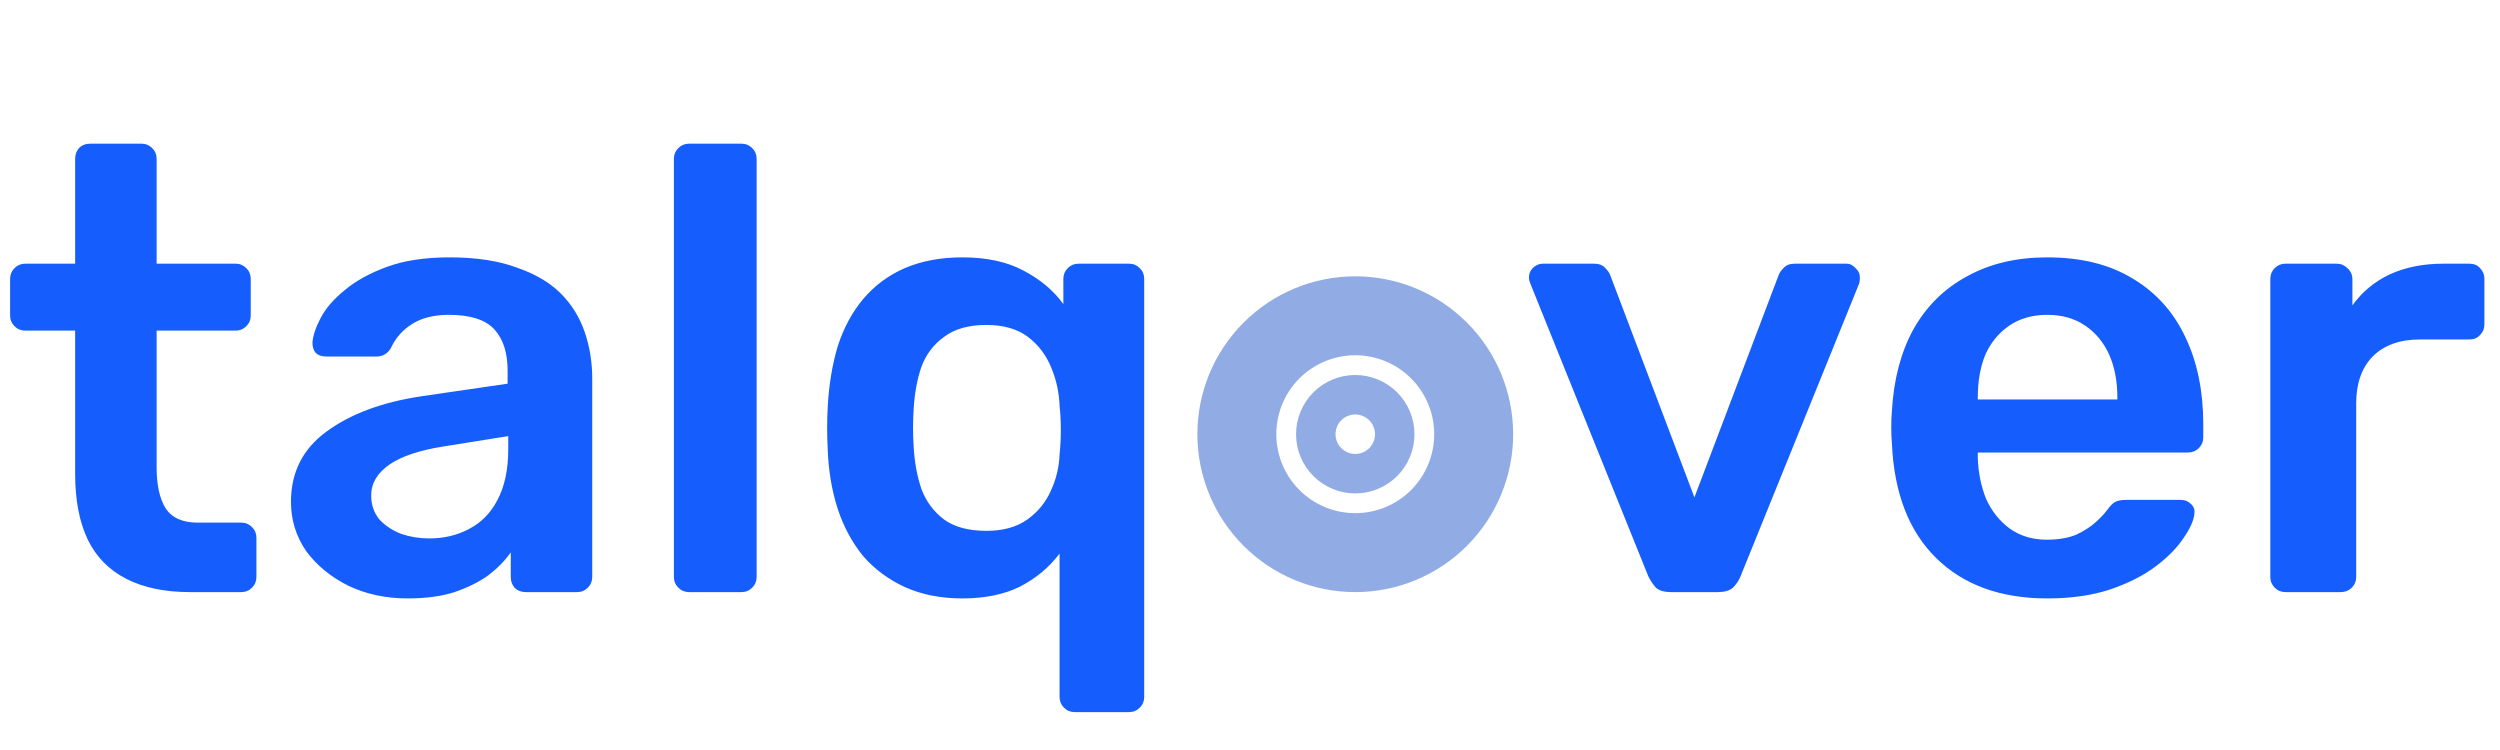
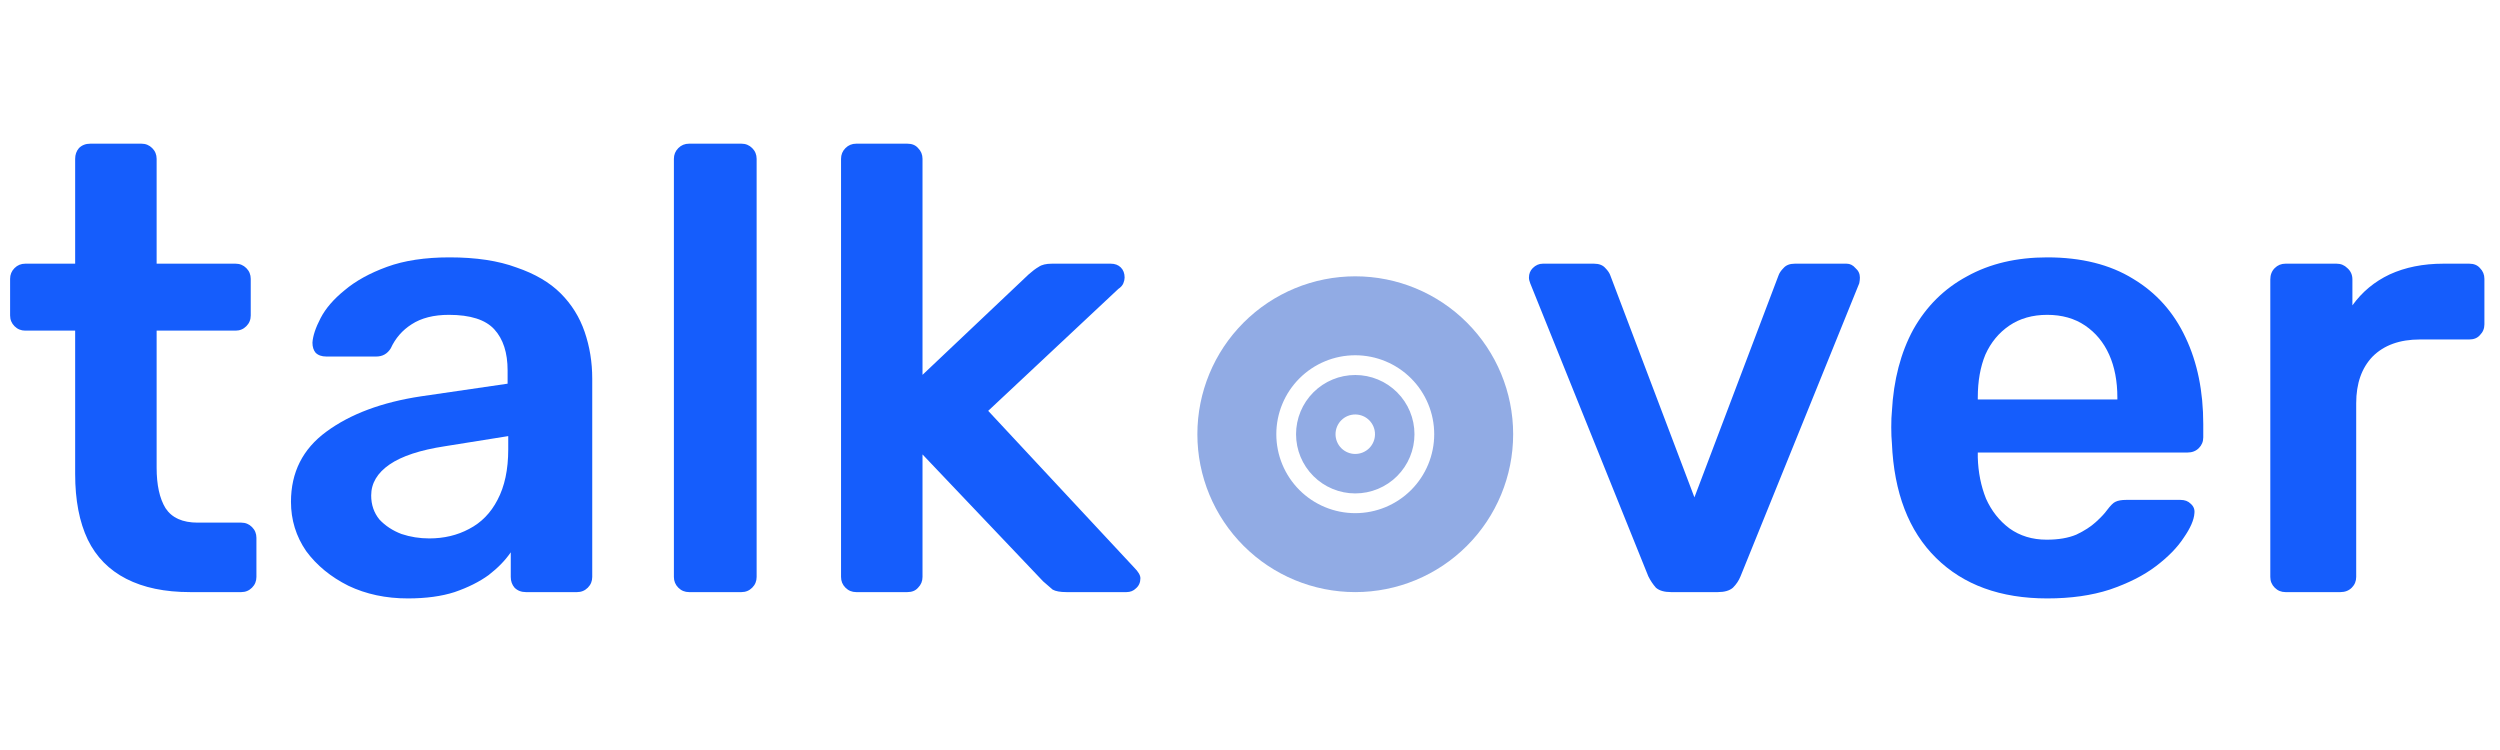
<svg xmlns="http://www.w3.org/2000/svg" width="190" height="57" viewBox="0 0 190 57" fill="none">
-   <path d="M14.448 45C12.528 45 10.912 44.664 9.6 43.992C8.288 43.32 7.312 42.328 6.672 41.016C6.032 39.672 5.712 38.008 5.712 36.024V25.128H1.92C1.6 25.128 1.328 25.016 1.104 24.792C0.88 24.568 0.768 24.296 0.768 23.976V21.192C0.768 20.872 0.88 20.6 1.104 20.376C1.328 20.152 1.6 20.04 1.92 20.04H5.712V12.072C5.712 11.752 5.808 11.48 6 11.256C6.224 11.032 6.512 10.92 6.864 10.92H10.752C11.072 10.92 11.344 11.032 11.568 11.256C11.792 11.48 11.904 11.752 11.904 12.072V20.04H17.904C18.224 20.04 18.496 20.152 18.72 20.376C18.944 20.6 19.056 20.872 19.056 21.192V23.976C19.056 24.296 18.944 24.568 18.72 24.792C18.496 25.016 18.224 25.128 17.904 25.128H11.904V35.544C11.904 36.856 12.128 37.88 12.576 38.616C13.056 39.352 13.872 39.72 15.024 39.72H18.336C18.656 39.72 18.928 39.832 19.152 40.056C19.376 40.28 19.488 40.552 19.488 40.872V43.848C19.488 44.168 19.376 44.44 19.152 44.664C18.928 44.888 18.656 45 18.336 45H14.448ZM30.994 45.48C29.33 45.48 27.826 45.16 26.482 44.52C25.138 43.848 24.066 42.968 23.266 41.88C22.498 40.76 22.114 39.512 22.114 38.136C22.114 35.896 23.01 34.12 24.802 32.808C26.626 31.464 29.026 30.568 32.002 30.12L38.578 29.16V28.152C38.578 26.808 38.242 25.768 37.57 25.032C36.898 24.296 35.746 23.928 34.114 23.928C32.962 23.928 32.018 24.168 31.282 24.648C30.578 25.096 30.05 25.704 29.698 26.472C29.442 26.888 29.074 27.096 28.594 27.096H24.802C24.45 27.096 24.178 27 23.986 26.808C23.826 26.616 23.746 26.36 23.746 26.04C23.778 25.528 23.986 24.904 24.37 24.168C24.754 23.432 25.362 22.728 26.194 22.056C27.026 21.352 28.098 20.76 29.41 20.28C30.722 19.8 32.306 19.56 34.162 19.56C36.178 19.56 37.874 19.816 39.25 20.328C40.658 20.808 41.778 21.464 42.61 22.296C43.442 23.128 44.05 24.104 44.434 25.224C44.818 26.344 45.01 27.528 45.01 28.776V43.848C45.01 44.168 44.898 44.44 44.674 44.664C44.45 44.888 44.178 45 43.858 45H39.97C39.618 45 39.33 44.888 39.106 44.664C38.914 44.44 38.818 44.168 38.818 43.848V41.976C38.402 42.584 37.842 43.16 37.138 43.704C36.434 44.216 35.57 44.648 34.546 45C33.554 45.32 32.37 45.48 30.994 45.48ZM32.626 40.92C33.746 40.92 34.754 40.68 35.65 40.2C36.578 39.72 37.298 38.984 37.81 37.992C38.354 36.968 38.626 35.688 38.626 34.152V33.144L33.826 33.912C31.938 34.2 30.53 34.664 29.602 35.304C28.674 35.944 28.21 36.728 28.21 37.656C28.21 38.36 28.418 38.968 28.834 39.48C29.282 39.96 29.842 40.328 30.514 40.584C31.186 40.808 31.89 40.92 32.626 40.92ZM52.368 45C52.048 45 51.776 44.888 51.552 44.664C51.328 44.44 51.216 44.168 51.216 43.848V12.072C51.216 11.752 51.328 11.48 51.552 11.256C51.776 11.032 52.048 10.92 52.368 10.92H56.352C56.672 10.92 56.944 11.032 57.168 11.256C57.392 11.48 57.504 11.752 57.504 12.072V43.848C57.504 44.168 57.392 44.44 57.168 44.664C56.944 44.888 56.672 45 56.352 45H52.368ZM81.679 54.12C81.359 54.12 81.087 54.008 80.863 53.784C80.639 53.56 80.527 53.288 80.527 52.968V42.072C79.759 43.096 78.767 43.928 77.551 44.568C76.335 45.176 74.863 45.48 73.135 45.48C71.503 45.48 70.047 45.192 68.767 44.616C67.519 44.04 66.463 43.256 65.599 42.264C64.767 41.24 64.127 40.056 63.679 38.712C63.231 37.336 62.975 35.848 62.911 34.248C62.879 33.672 62.863 33.096 62.863 32.52C62.863 31.944 62.879 31.384 62.911 30.84C63.007 29.176 63.263 27.656 63.679 26.28C64.127 24.904 64.767 23.72 65.599 22.728C66.463 21.704 67.519 20.92 68.767 20.376C70.047 19.832 71.503 19.56 73.135 19.56C74.991 19.56 76.543 19.896 77.791 20.568C79.071 21.24 80.079 22.088 80.815 23.112V21.192C80.815 20.872 80.927 20.6 81.151 20.376C81.375 20.152 81.647 20.04 81.967 20.04H85.807C86.127 20.04 86.399 20.152 86.623 20.376C86.847 20.6 86.959 20.872 86.959 21.192V52.968C86.959 53.288 86.847 53.56 86.623 53.784C86.399 54.008 86.127 54.12 85.807 54.12H81.679ZM74.959 40.344C76.239 40.344 77.279 40.056 78.079 39.48C78.879 38.904 79.471 38.184 79.855 37.32C80.271 36.424 80.495 35.496 80.527 34.536C80.591 33.928 80.623 33.304 80.623 32.664C80.623 32.024 80.591 31.416 80.527 30.84C80.495 29.848 80.287 28.888 79.903 27.96C79.519 27 78.927 26.216 78.127 25.608C77.327 25 76.271 24.696 74.959 24.696C73.615 24.696 72.543 25 71.743 25.608C70.943 26.184 70.367 26.952 70.015 27.912C69.695 28.872 69.503 29.928 69.439 31.08C69.375 32.04 69.375 33 69.439 33.96C69.503 35.112 69.695 36.168 70.015 37.128C70.367 38.088 70.943 38.872 71.743 39.48C72.543 40.056 73.615 40.344 74.959 40.344Z" fill="#155DFC" />
+   <path d="M14.448 45C12.528 45 10.912 44.664 9.6 43.992C8.288 43.32 7.312 42.328 6.672 41.016C6.032 39.672 5.712 38.008 5.712 36.024V25.128H1.92C1.6 25.128 1.328 25.016 1.104 24.792C0.88 24.568 0.768 24.296 0.768 23.976V21.192C0.768 20.872 0.88 20.6 1.104 20.376C1.328 20.152 1.6 20.04 1.92 20.04H5.712V12.072C5.712 11.752 5.808 11.48 6 11.256C6.224 11.032 6.512 10.92 6.864 10.92H10.752C11.072 10.92 11.344 11.032 11.568 11.256C11.792 11.48 11.904 11.752 11.904 12.072V20.04H17.904C18.224 20.04 18.496 20.152 18.72 20.376C18.944 20.6 19.056 20.872 19.056 21.192V23.976C19.056 24.296 18.944 24.568 18.72 24.792C18.496 25.016 18.224 25.128 17.904 25.128H11.904V35.544C11.904 36.856 12.128 37.88 12.576 38.616C13.056 39.352 13.872 39.72 15.024 39.72H18.336C18.656 39.72 18.928 39.832 19.152 40.056C19.376 40.28 19.488 40.552 19.488 40.872V43.848C19.488 44.168 19.376 44.44 19.152 44.664C18.928 44.888 18.656 45 18.336 45H14.448ZM30.994 45.48C29.33 45.48 27.826 45.16 26.482 44.52C25.138 43.848 24.066 42.968 23.266 41.88C22.498 40.76 22.114 39.512 22.114 38.136C22.114 35.896 23.01 34.12 24.802 32.808C26.626 31.464 29.026 30.568 32.002 30.12L38.578 29.16V28.152C38.578 26.808 38.242 25.768 37.57 25.032C36.898 24.296 35.746 23.928 34.114 23.928C32.962 23.928 32.018 24.168 31.282 24.648C30.578 25.096 30.05 25.704 29.698 26.472C29.442 26.888 29.074 27.096 28.594 27.096H24.802C24.45 27.096 24.178 27 23.986 26.808C23.826 26.616 23.746 26.36 23.746 26.04C23.778 25.528 23.986 24.904 24.37 24.168C24.754 23.432 25.362 22.728 26.194 22.056C27.026 21.352 28.098 20.76 29.41 20.28C30.722 19.8 32.306 19.56 34.162 19.56C36.178 19.56 37.874 19.816 39.25 20.328C40.658 20.808 41.778 21.464 42.61 22.296C43.442 23.128 44.05 24.104 44.434 25.224C44.818 26.344 45.01 27.528 45.01 28.776V43.848C45.01 44.168 44.898 44.44 44.674 44.664C44.45 44.888 44.178 45 43.858 45H39.97C39.618 45 39.33 44.888 39.106 44.664C38.914 44.44 38.818 44.168 38.818 43.848V41.976C38.402 42.584 37.842 43.16 37.138 43.704C36.434 44.216 35.57 44.648 34.546 45C33.554 45.32 32.37 45.48 30.994 45.48ZM32.626 40.92C33.746 40.92 34.754 40.68 35.65 40.2C36.578 39.72 37.298 38.984 37.81 37.992C38.354 36.968 38.626 35.688 38.626 34.152V33.144L33.826 33.912C31.938 34.2 30.53 34.664 29.602 35.304C28.674 35.944 28.21 36.728 28.21 37.656C28.21 38.36 28.418 38.968 28.834 39.48C29.282 39.96 29.842 40.328 30.514 40.584C31.186 40.808 31.89 40.92 32.626 40.92ZM52.368 45C52.048 45 51.776 44.888 51.552 44.664C51.328 44.44 51.216 44.168 51.216 43.848V12.072C51.216 11.752 51.328 11.48 51.552 11.256C51.776 11.032 52.048 10.92 52.368 10.92H56.352C56.672 10.92 56.944 11.032 57.168 11.256C57.392 11.48 57.504 11.752 57.504 12.072V43.848C57.504 44.168 57.392 44.44 57.168 44.664C56.944 44.888 56.672 45 56.352 45H52.368ZM65.071 45C64.751 45 64.479 44.888 64.255 44.664C64.031 44.44 63.919 44.168 63.919 43.848V12.072C63.919 11.752 64.031 11.48 64.255 11.256C64.479 11.032 64.751 10.92 65.071 10.92H68.959C69.311 10.92 69.583 11.032 69.775 11.256C69.999 11.48 70.111 11.752 70.111 12.072V28.488L78.175 20.856C78.463 20.6 78.719 20.408 78.943 20.28C79.167 20.12 79.503 20.04 79.951 20.04H84.415C84.735 20.04 84.991 20.136 85.183 20.328C85.375 20.52 85.471 20.776 85.471 21.096C85.471 21.224 85.439 21.368 85.375 21.528C85.311 21.688 85.183 21.832 84.991 21.96L75.103 31.224L86.191 43.128C86.511 43.448 86.671 43.72 86.671 43.944C86.671 44.264 86.559 44.52 86.335 44.712C86.143 44.904 85.903 45 85.615 45H81.055C80.575 45 80.223 44.936 79.999 44.808C79.807 44.648 79.567 44.44 79.279 44.184L70.111 34.536V43.848C70.111 44.168 69.999 44.44 69.775 44.664C69.583 44.888 69.311 45 68.959 45H65.071Z" fill="#155DFC" />
  <path d="M127 45C126.488 45 126.104 44.888 125.848 44.664C125.624 44.408 125.432 44.12 125.272 43.8L116.296 21.528C116.232 21.368 116.2 21.224 116.2 21.096C116.2 20.808 116.296 20.568 116.488 20.376C116.712 20.152 116.968 20.04 117.256 20.04H121.144C121.528 20.04 121.816 20.152 122.008 20.376C122.2 20.568 122.328 20.76 122.392 20.952L128.776 37.8L135.16 20.952C135.224 20.76 135.352 20.568 135.544 20.376C135.736 20.152 136.024 20.04 136.408 20.04H140.344C140.6 20.04 140.824 20.152 141.016 20.376C141.24 20.568 141.352 20.808 141.352 21.096C141.352 21.224 141.336 21.368 141.304 21.528L132.28 43.8C132.152 44.12 131.96 44.408 131.704 44.664C131.448 44.888 131.064 45 130.552 45H127ZM155.592 45.48C152.04 45.48 149.224 44.456 147.144 42.408C145.064 40.36 143.944 37.448 143.784 33.672C143.752 33.352 143.736 32.952 143.736 32.472C143.736 31.96 143.752 31.56 143.784 31.272C143.912 28.872 144.456 26.792 145.416 25.032C146.408 23.272 147.768 21.928 149.496 21C151.224 20.04 153.256 19.56 155.592 19.56C158.184 19.56 160.36 20.104 162.12 21.192C163.88 22.248 165.208 23.736 166.104 25.656C167 27.544 167.448 29.736 167.448 32.232V33.24C167.448 33.56 167.336 33.832 167.112 34.056C166.888 34.28 166.6 34.392 166.248 34.392H150.312C150.312 34.392 150.312 34.44 150.312 34.536C150.312 34.632 150.312 34.712 150.312 34.776C150.344 35.896 150.552 36.936 150.936 37.896C151.352 38.824 151.944 39.576 152.712 40.152C153.512 40.728 154.456 41.016 155.544 41.016C156.44 41.016 157.192 40.888 157.8 40.632C158.408 40.344 158.904 40.024 159.288 39.672C159.672 39.32 159.944 39.032 160.104 38.808C160.392 38.424 160.616 38.2 160.776 38.136C160.968 38.04 161.24 37.992 161.592 37.992H165.72C166.04 37.992 166.296 38.088 166.488 38.28C166.712 38.472 166.808 38.712 166.776 39C166.744 39.512 166.472 40.136 165.96 40.872C165.48 41.608 164.776 42.328 163.848 43.032C162.92 43.736 161.752 44.328 160.344 44.808C158.968 45.256 157.384 45.48 155.592 45.48ZM150.312 30.36H160.92V30.216C160.92 28.968 160.712 27.88 160.296 26.952C159.88 26.024 159.272 25.288 158.472 24.744C157.672 24.2 156.712 23.928 155.592 23.928C154.472 23.928 153.512 24.2 152.712 24.744C151.912 25.288 151.304 26.024 150.888 26.952C150.504 27.88 150.312 28.968 150.312 30.216V30.36ZM173.695 45C173.375 45 173.103 44.888 172.879 44.664C172.655 44.44 172.543 44.168 172.543 43.848V21.24C172.543 20.888 172.655 20.6 172.879 20.376C173.103 20.152 173.375 20.04 173.695 20.04H177.583C177.903 20.04 178.175 20.152 178.399 20.376C178.655 20.6 178.783 20.888 178.783 21.24V23.208C179.519 22.184 180.463 21.4 181.615 20.856C182.799 20.312 184.159 20.04 185.695 20.04H187.663C188.015 20.04 188.287 20.152 188.479 20.376C188.703 20.6 188.815 20.872 188.815 21.192V24.648C188.815 24.968 188.703 25.24 188.479 25.464C188.287 25.688 188.015 25.8 187.663 25.8H183.919C182.383 25.8 181.183 26.232 180.319 27.096C179.487 27.96 179.071 29.144 179.071 30.648V43.848C179.071 44.168 178.959 44.44 178.735 44.664C178.511 44.888 178.223 45 177.871 45H173.695Z" fill="#155DFC" />
  <path d="M91 33C91 29.817 92.264 26.765 94.515 24.515C96.765 22.264 99.817 21 103 21C106.183 21 109.235 22.264 111.485 24.515C113.736 26.765 115 29.817 115 33C115 36.183 113.736 39.235 111.485 41.485C109.235 43.736 106.183 45 103 45C99.817 45 96.765 43.736 94.515 41.485C92.264 39.235 91 36.183 91 33ZM103 28.5C104.193 28.5 105.338 28.974 106.182 29.818C107.026 30.662 107.5 31.806 107.5 33C107.5 34.194 107.026 35.338 106.182 36.182C105.338 37.026 104.193 37.5 103 37.5C101.807 37.5 100.662 37.026 99.818 36.182C98.974 35.338 98.5 34.194 98.5 33C98.5 31.806 98.974 30.662 99.818 29.818C100.662 28.974 101.807 28.5 103 28.5ZM103 39C104.591 39 106.117 38.368 107.243 37.243C108.368 36.117 109 34.591 109 33C109 31.409 108.368 29.883 107.243 28.757C106.117 27.632 104.591 27 103 27C101.409 27 99.883 27.632 98.757 28.757C97.632 29.883 97 31.409 97 33C97 34.591 97.632 36.117 98.757 37.243C99.883 38.368 101.409 39 103 39ZM103 34.5C103.398 34.5 103.779 34.342 104.061 34.061C104.342 33.779 104.5 33.398 104.5 33C104.5 32.602 104.342 32.221 104.061 31.939C103.779 31.658 103.398 31.5 103 31.5C102.602 31.5 102.221 31.658 101.939 31.939C101.658 32.221 101.5 32.602 101.5 33C101.5 33.398 101.658 33.779 101.939 34.061C102.221 34.342 102.602 34.5 103 34.5Z" fill="#0F47C4" fill-opacity="0.455" />
</svg>
